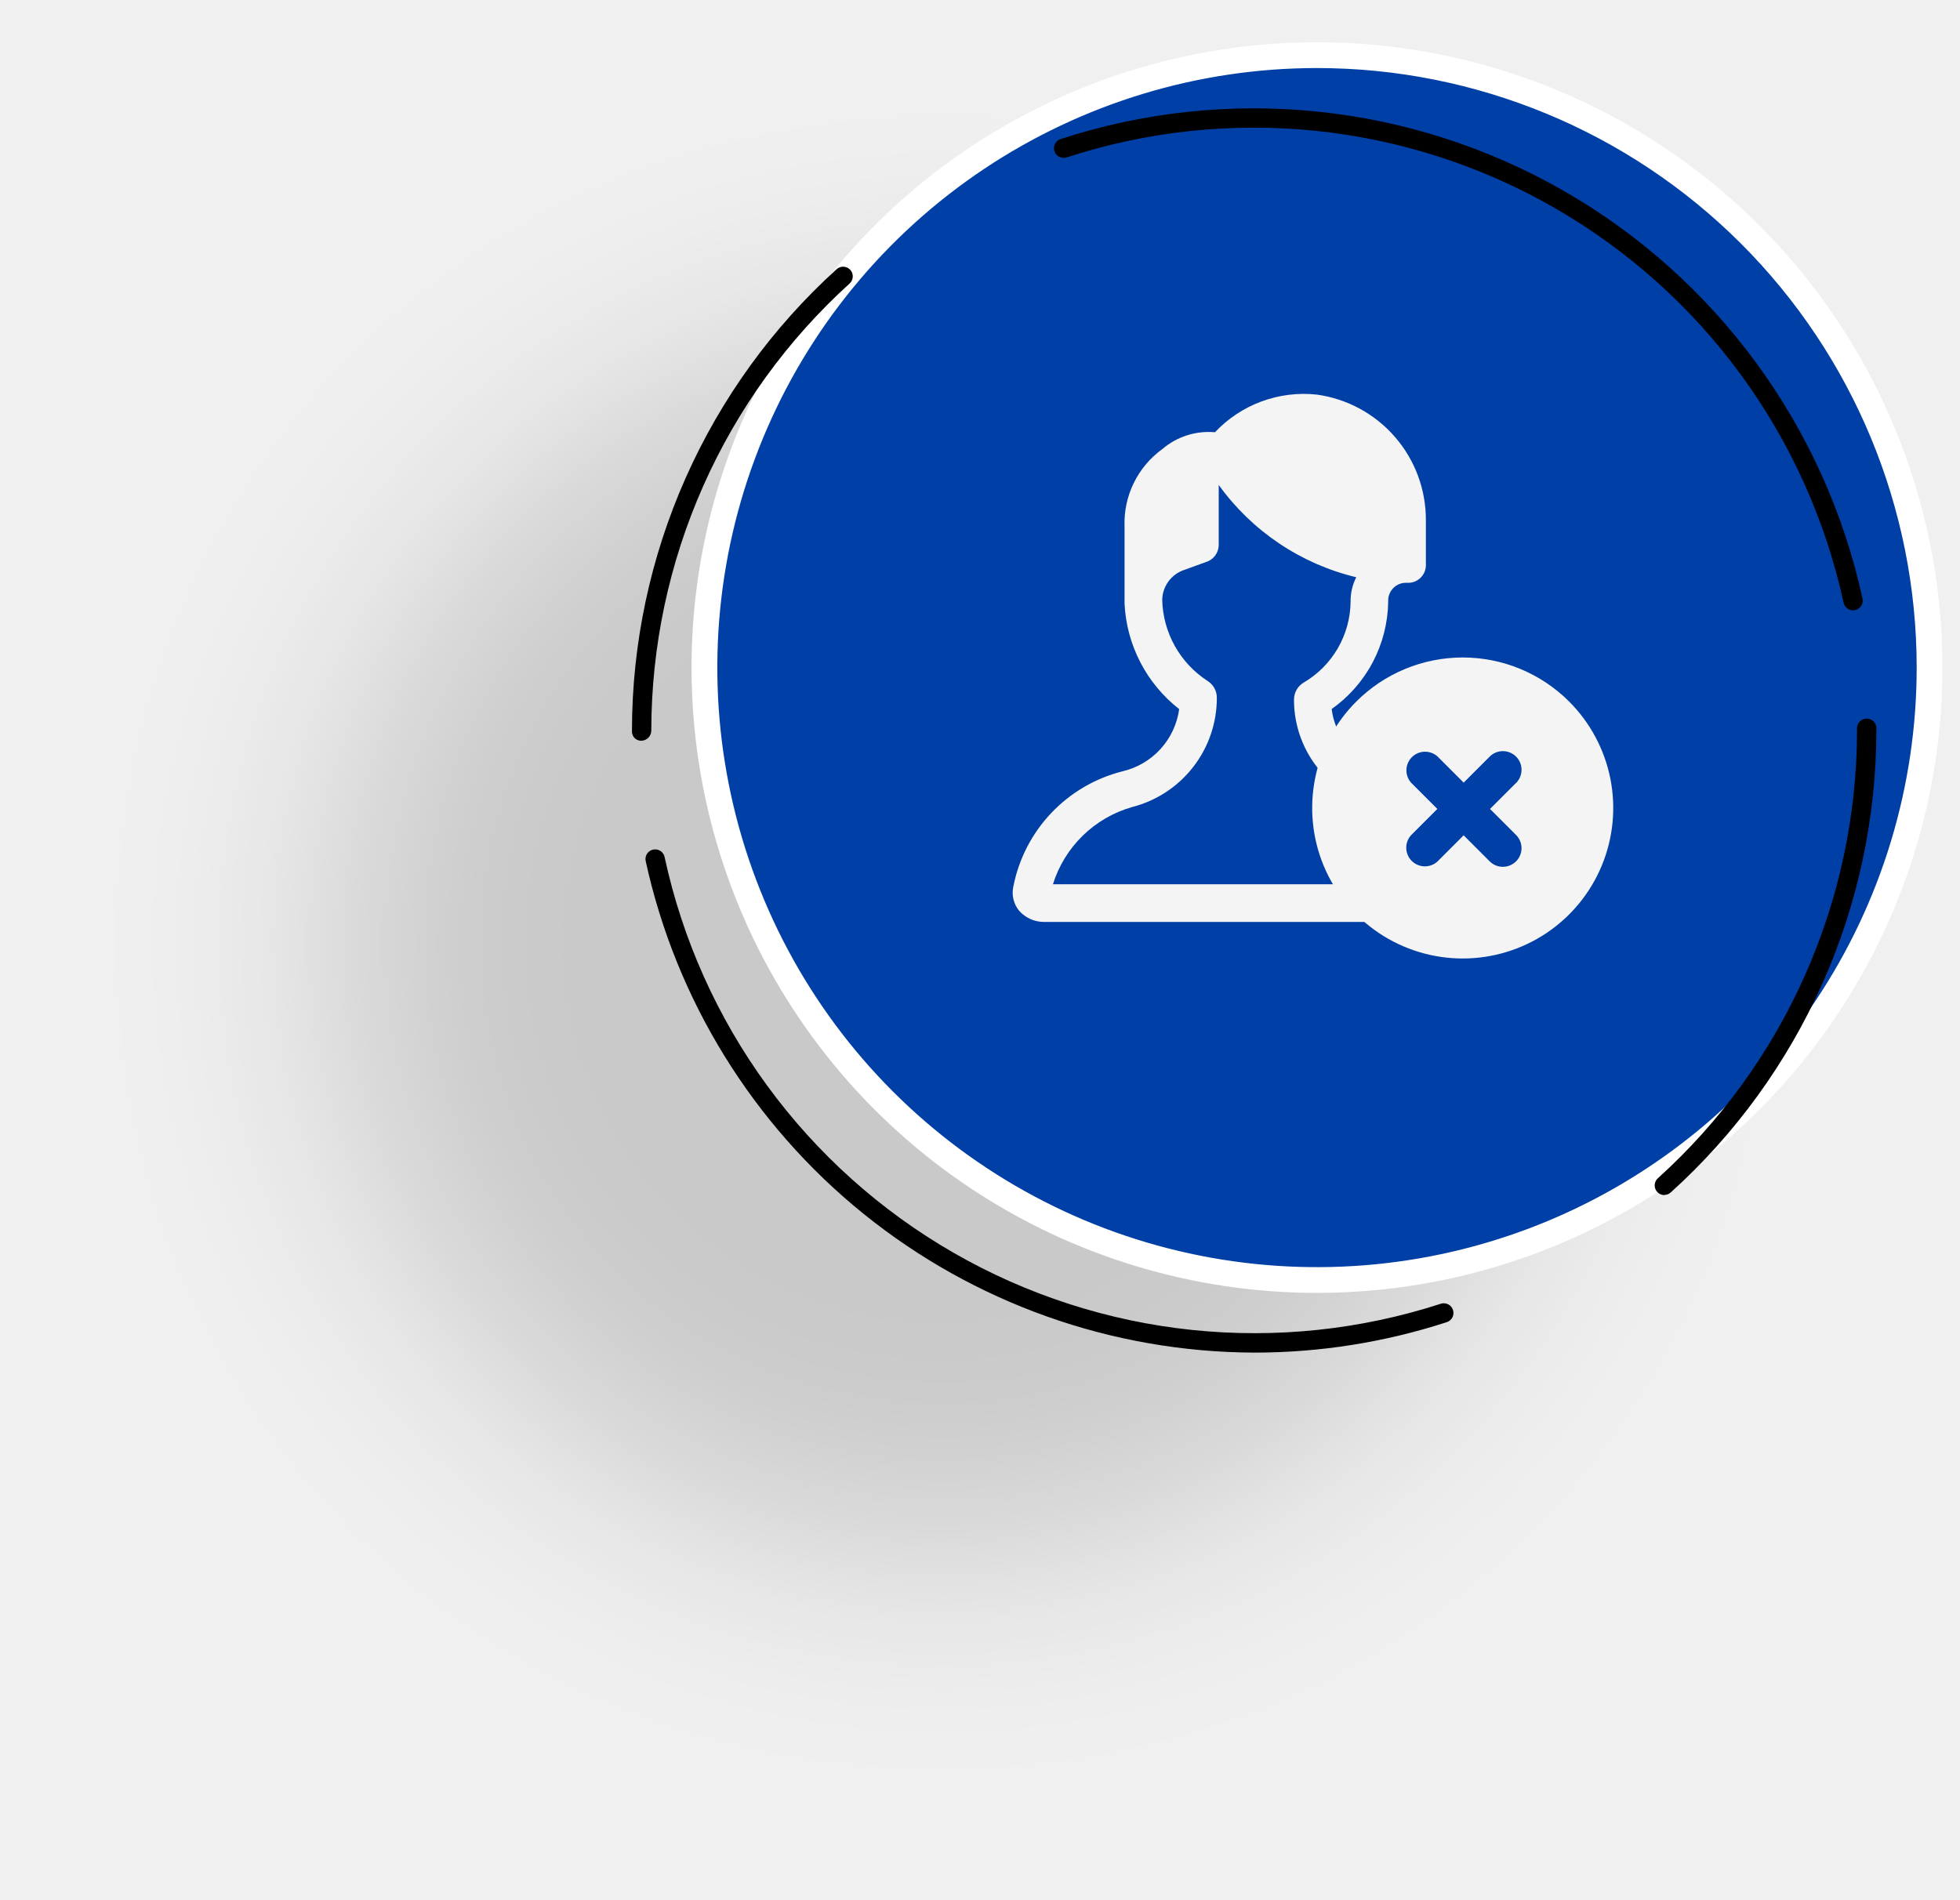
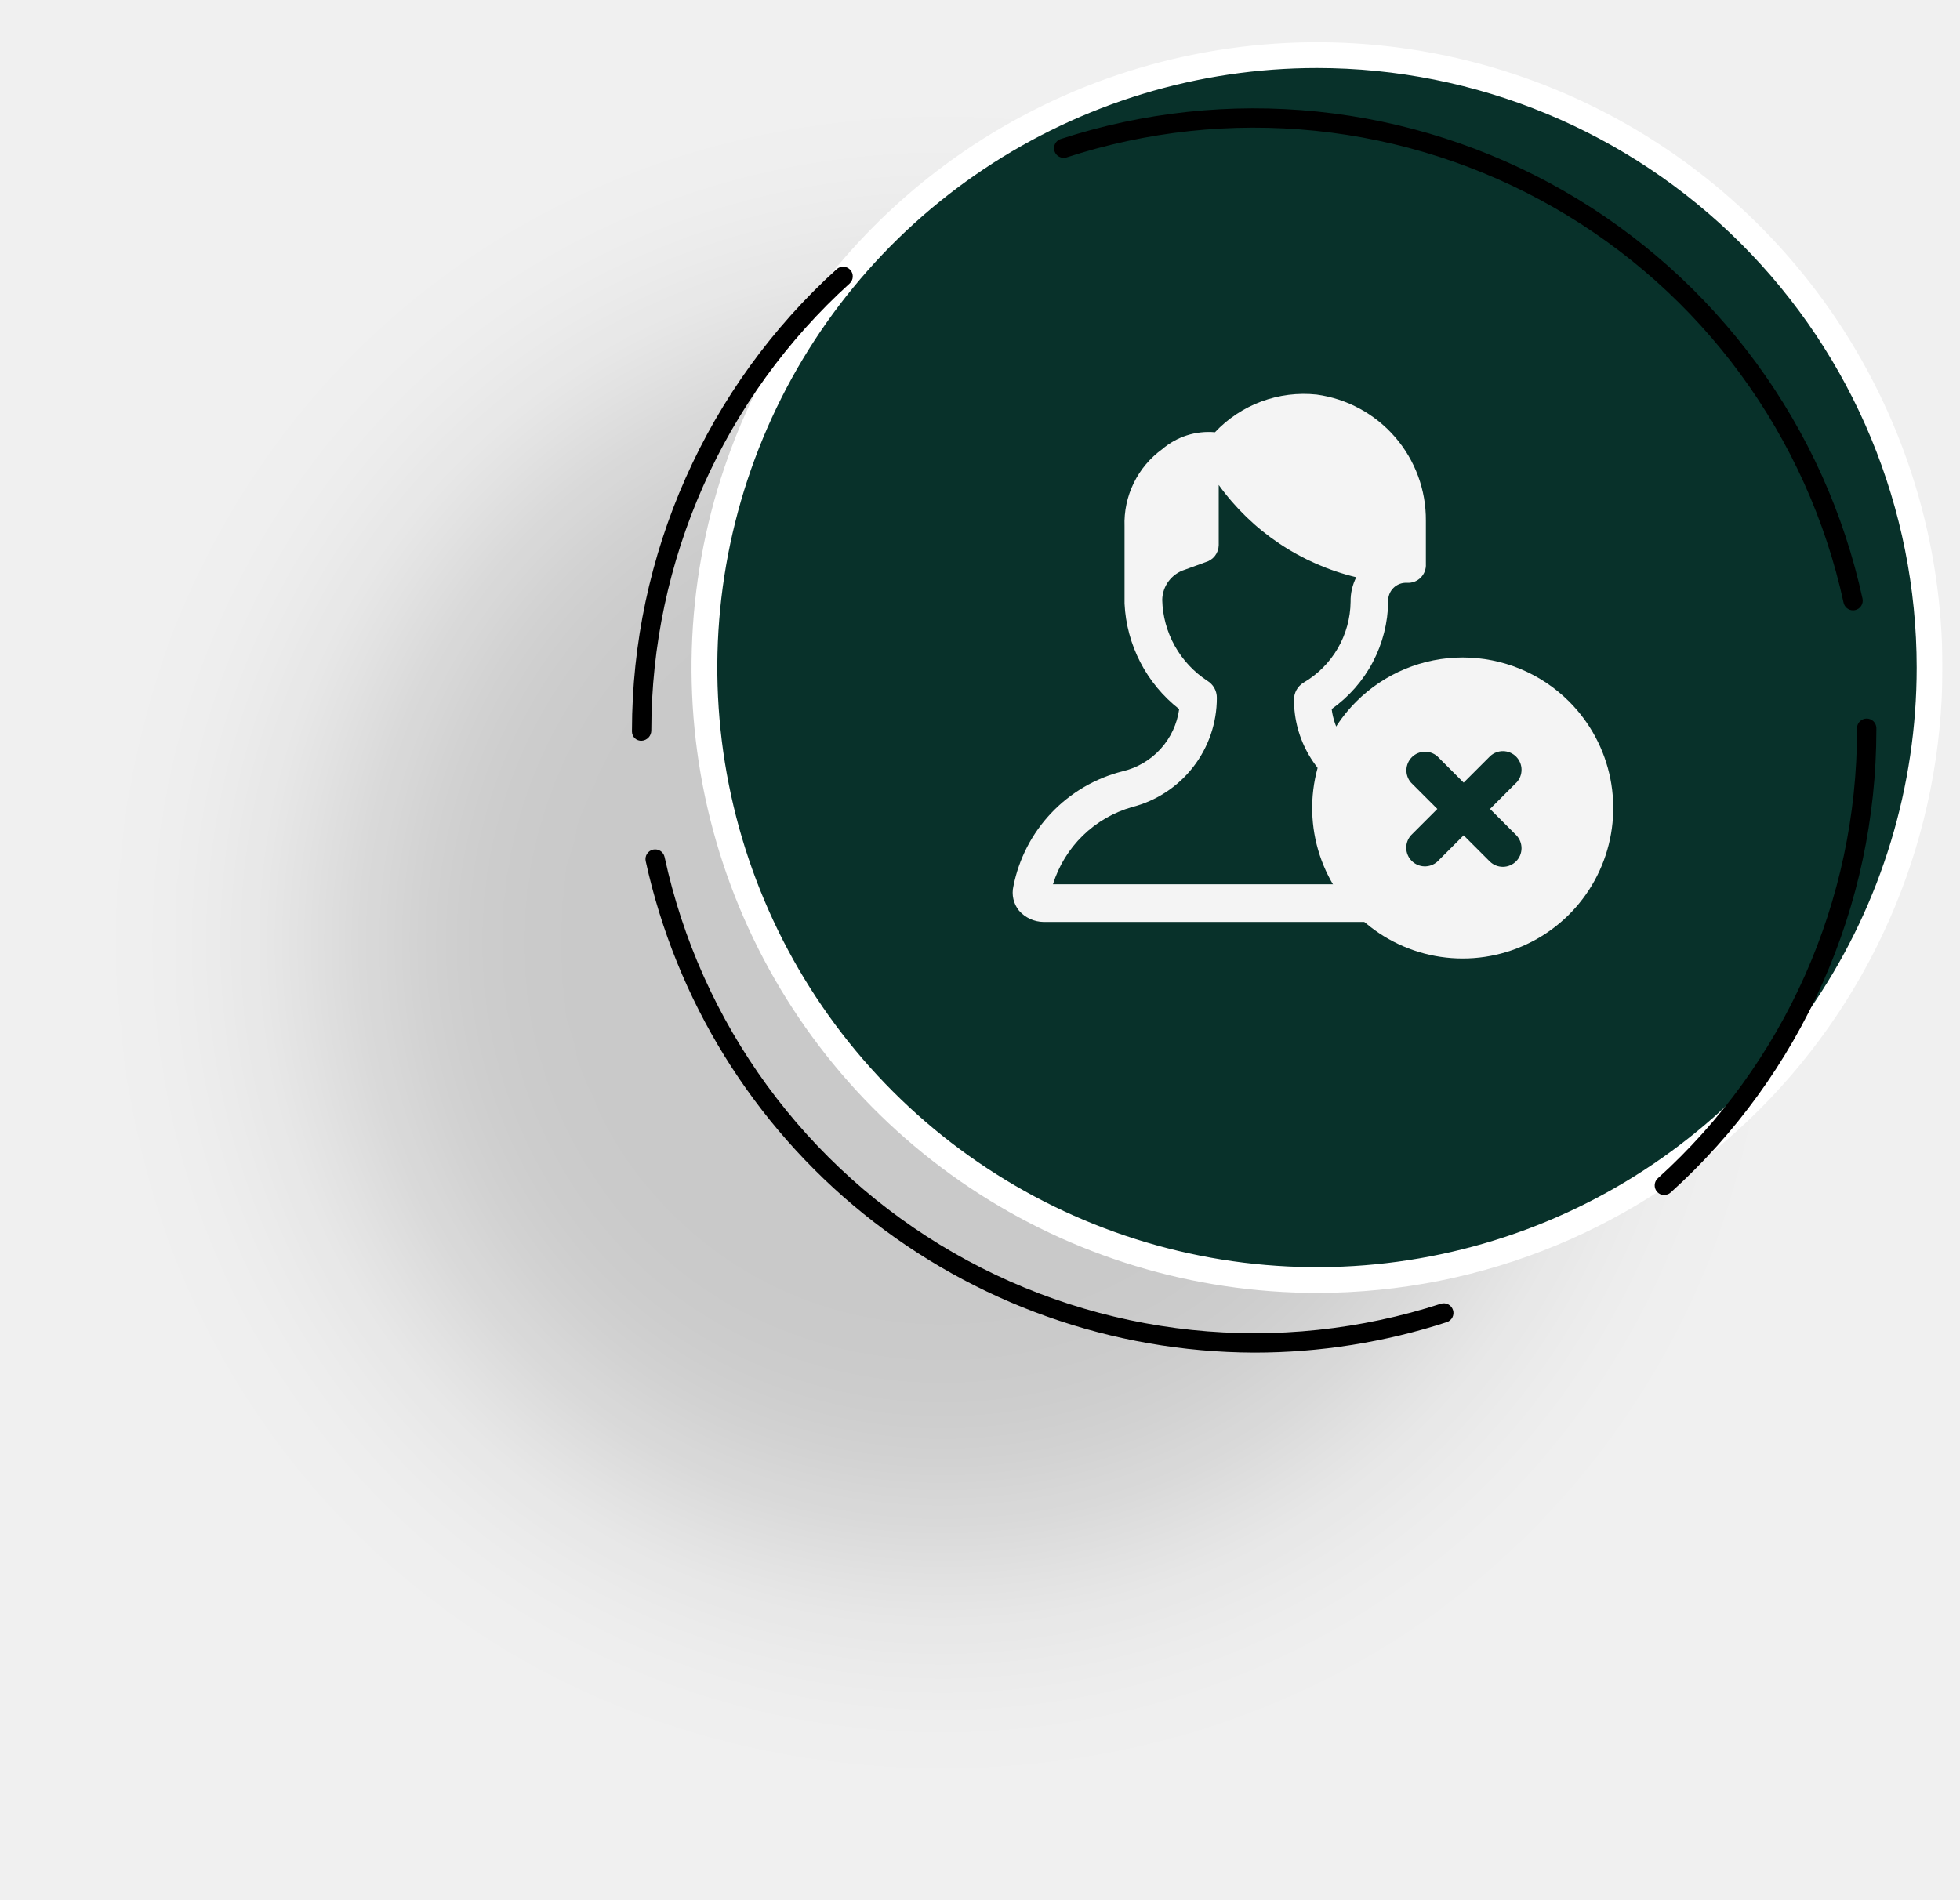
<svg xmlns="http://www.w3.org/2000/svg" width="98" height="95" viewBox="0 0 98 95" fill="none">
  <mask id="mask0_331_2" style="mask-type:luminance" maskUnits="userSpaceOnUse" x="0" y="0" width="98" height="95">
    <path d="M97.124 0H0V94.256H97.124V0Z" fill="white" />
  </mask>
  <g mask="url(#mask0_331_2)">
    <g filter="url(#filter0_d_331_2)">
-       <path d="M66.125 63.759C83.04 63.759 96.753 50.046 96.753 33.131C96.753 16.216 83.04 2.503 66.125 2.503C49.21 2.503 35.497 16.216 35.497 33.131C35.497 50.046 49.21 63.759 66.125 63.759Z" fill="#003FA6" />
+       <path d="M66.125 63.759C83.04 63.759 96.753 50.046 96.753 33.131C96.753 16.216 83.04 2.503 66.125 2.503C49.21 2.503 35.497 16.216 35.497 33.131C35.497 50.046 49.21 63.759 66.125 63.759Z" fill="#08312A" />
    </g>
    <path d="M65.85 64.659C59.665 64.659 53.619 62.825 48.476 59.389C43.333 55.952 39.325 51.068 36.958 45.354C34.591 39.639 33.971 33.351 35.178 27.285C36.385 21.219 39.363 15.646 43.737 11.273C48.11 6.899 53.683 3.921 59.749 2.714C65.816 1.507 72.103 2.127 77.818 4.494C83.532 6.861 88.416 10.869 91.853 16.012C95.289 21.154 97.123 27.201 97.123 33.386C97.123 41.68 93.828 49.635 87.963 55.499C82.099 61.364 74.144 64.659 65.85 64.659ZM65.85 3.403C59.92 3.403 54.123 5.162 49.192 8.456C44.261 11.751 40.418 16.434 38.149 21.913C35.879 27.392 35.285 33.42 36.442 39.237C37.599 45.053 40.455 50.396 44.648 54.589C48.842 58.782 54.184 61.638 60.001 62.795C65.817 63.952 71.846 63.358 77.325 61.089C82.803 58.819 87.486 54.976 90.781 50.045C94.076 45.114 95.834 39.317 95.834 33.387C95.834 25.435 92.675 17.808 87.052 12.185C81.429 6.562 73.802 3.403 65.85 3.403Z" fill="white" />
    <path d="M62.71 67.645C55.598 67.621 48.707 65.171 43.175 60.702C37.644 56.232 33.802 50.009 32.284 43.061C32.271 42.999 32.27 42.935 32.282 42.872C32.294 42.81 32.317 42.75 32.352 42.697C32.387 42.644 32.431 42.598 32.484 42.562C32.536 42.526 32.595 42.501 32.657 42.488C32.719 42.475 32.783 42.474 32.846 42.486C32.908 42.497 32.968 42.521 33.021 42.556C33.074 42.59 33.12 42.635 33.156 42.688C33.192 42.74 33.217 42.799 33.23 42.861C34.12 46.987 35.866 50.88 38.355 54.289C40.844 57.699 44.02 60.548 47.679 62.653C51.337 64.758 55.397 66.072 59.595 66.511C63.793 66.949 68.037 66.502 72.051 65.198C72.172 65.162 72.302 65.175 72.414 65.233C72.526 65.292 72.61 65.392 72.649 65.512C72.689 65.632 72.679 65.762 72.624 65.876C72.568 65.989 72.47 66.076 72.351 66.118C69.238 67.131 65.984 67.647 62.71 67.645ZM83.217 59.767C83.12 59.767 83.025 59.737 82.944 59.681C82.864 59.626 82.802 59.548 82.767 59.457C82.732 59.366 82.725 59.266 82.748 59.171C82.77 59.076 82.821 58.991 82.893 58.925C86.027 56.095 88.532 52.639 90.247 48.781C91.962 44.922 92.85 40.747 92.851 36.525V36.398C92.857 36.273 92.91 36.156 93 36.07C93.09 35.984 93.21 35.936 93.335 35.936C93.459 35.936 93.579 35.984 93.669 36.07C93.759 36.156 93.812 36.273 93.818 36.398V36.525C93.815 40.882 92.898 45.189 91.127 49.17C89.356 53.15 86.771 56.715 83.537 59.635C83.449 59.715 83.335 59.759 83.216 59.759L83.217 59.767ZM32.081 37.045C32.019 37.048 31.958 37.039 31.9 37.018C31.841 36.997 31.788 36.964 31.743 36.922C31.698 36.88 31.662 36.829 31.637 36.772C31.612 36.716 31.599 36.655 31.598 36.593V36.529C31.602 32.183 32.515 27.887 34.277 23.915C36.039 19.942 38.612 16.382 41.831 13.463C41.926 13.377 42.051 13.332 42.179 13.338C42.307 13.345 42.428 13.402 42.514 13.496C42.6 13.591 42.645 13.717 42.638 13.845C42.632 13.973 42.575 14.093 42.48 14.179C39.361 17.008 36.868 20.457 35.161 24.306C33.453 28.155 32.569 32.318 32.565 36.529C32.566 36.661 32.517 36.788 32.427 36.884C32.336 36.98 32.213 37.038 32.081 37.045ZM92.651 30.523C92.541 30.523 92.434 30.485 92.348 30.416C92.262 30.346 92.203 30.25 92.179 30.142C91.281 26.017 89.527 22.127 87.032 18.722C84.536 15.317 81.354 12.474 77.691 10.376C74.028 8.278 69.965 6.971 65.766 6.541C61.566 6.111 57.324 6.567 53.311 7.879C53.191 7.911 53.064 7.896 52.955 7.837C52.845 7.779 52.763 7.68 52.725 7.562C52.686 7.444 52.694 7.316 52.748 7.204C52.801 7.092 52.895 7.004 53.011 6.96C57.152 5.606 61.531 5.136 65.866 5.58C70.2 6.024 74.393 7.372 78.173 9.537C81.954 11.703 85.238 14.638 87.814 18.152C90.389 21.666 92.199 25.681 93.126 29.938C93.153 30.063 93.129 30.194 93.059 30.302C92.99 30.409 92.88 30.485 92.755 30.512C92.721 30.52 92.686 30.523 92.651 30.523Z" fill="black" />
    <path d="M67.813 35.086C66.76 36.139 66.043 37.48 65.753 38.94C65.463 40.4 65.612 41.913 66.181 43.289C66.751 44.664 67.716 45.84 68.954 46.667C70.192 47.494 71.647 47.935 73.135 47.935C74.624 47.935 76.079 47.494 77.317 46.667C78.555 45.84 79.52 44.664 80.089 43.289C80.659 41.913 80.808 40.4 80.518 38.94C80.227 37.48 79.51 36.139 78.458 35.086C77.759 34.387 76.929 33.833 76.016 33.454C75.103 33.076 74.124 32.881 73.135 32.881C72.147 32.881 71.168 33.076 70.255 33.454C69.342 33.833 68.512 34.387 67.813 35.086ZM75.82 39.137L74.501 40.456L75.82 41.775C75.987 41.952 76.079 42.186 76.076 42.429C76.073 42.673 75.975 42.905 75.803 43.077C75.631 43.249 75.398 43.347 75.155 43.35C74.912 43.353 74.677 43.261 74.501 43.094L73.182 41.775L71.863 43.094C71.685 43.251 71.453 43.334 71.216 43.327C70.978 43.319 70.753 43.221 70.585 43.053C70.417 42.885 70.32 42.659 70.313 42.421C70.306 42.184 70.39 41.953 70.548 41.775L71.867 40.456L70.548 39.137C70.394 38.959 70.313 38.729 70.321 38.493C70.33 38.257 70.427 38.034 70.594 37.867C70.761 37.7 70.984 37.603 71.22 37.594C71.456 37.586 71.686 37.667 71.864 37.821L73.183 39.14L74.502 37.821C74.678 37.654 74.913 37.562 75.156 37.565C75.399 37.568 75.632 37.666 75.804 37.838C75.976 38.01 76.074 38.242 76.077 38.486C76.08 38.729 75.988 38.964 75.821 39.14L75.82 39.137Z" fill="#F4F4F4" />
    <path d="M68.944 44.224H52.647C52.934 43.303 53.446 42.467 54.136 41.793C54.827 41.118 55.675 40.627 56.603 40.362C57.816 40.052 58.892 39.347 59.66 38.357C60.428 37.368 60.844 36.151 60.842 34.898C60.843 34.728 60.8 34.561 60.718 34.412C60.635 34.264 60.516 34.139 60.371 34.05C59.693 33.609 59.134 33.01 58.74 32.304C58.346 31.598 58.13 30.807 58.111 29.999C58.117 29.661 58.23 29.334 58.433 29.063C58.636 28.793 58.918 28.593 59.241 28.492L60.277 28.115C60.463 28.063 60.628 27.953 60.747 27.8C60.865 27.647 60.932 27.46 60.936 27.267V24.253C62.601 26.566 65.041 28.204 67.813 28.869C67.62 29.248 67.523 29.669 67.53 30.094C67.52 30.916 67.298 31.72 66.885 32.43C66.471 33.14 65.881 33.731 65.171 34.144C65.026 34.233 64.907 34.358 64.824 34.506C64.742 34.655 64.699 34.822 64.7 34.992C64.698 35.972 64.959 36.934 65.456 37.779C65.953 38.623 66.668 39.318 67.526 39.792C67.614 39.138 67.804 38.502 68.091 37.908C67.678 37.633 67.329 37.271 67.069 36.849C66.809 36.426 66.644 35.952 66.584 35.459C67.445 34.85 68.15 34.046 68.641 33.113C69.132 32.179 69.395 31.143 69.41 30.089C69.402 29.963 69.421 29.837 69.466 29.72C69.511 29.602 69.58 29.495 69.669 29.406C69.758 29.317 69.865 29.248 69.983 29.203C70.1 29.159 70.226 29.139 70.352 29.147C70.478 29.155 70.603 29.135 70.721 29.091C70.839 29.046 70.946 28.977 71.035 28.888C71.124 28.799 71.193 28.692 71.238 28.574C71.282 28.457 71.302 28.331 71.294 28.205V26.043C71.306 24.508 70.759 23.02 69.754 21.859C68.749 20.697 67.356 19.942 65.835 19.733C64.899 19.633 63.953 19.752 63.071 20.078C62.188 20.405 61.393 20.932 60.748 21.617C60.274 21.575 59.797 21.628 59.344 21.773C58.891 21.919 58.472 22.153 58.111 22.463C57.504 22.903 57.015 23.485 56.686 24.159C56.358 24.832 56.2 25.576 56.227 26.325V30.187C56.276 31.211 56.546 32.213 57.017 33.123C57.489 34.034 58.151 34.832 58.959 35.463C58.857 36.206 58.532 36.901 58.028 37.456C57.523 38.011 56.863 38.4 56.133 38.572C54.772 38.914 53.536 39.636 52.569 40.653C51.602 41.67 50.944 42.941 50.671 44.318C50.621 44.53 50.621 44.75 50.669 44.962C50.718 45.175 50.814 45.373 50.951 45.542C51.104 45.717 51.292 45.857 51.503 45.955C51.714 46.052 51.944 46.104 52.176 46.107H73.183C72.384 46.104 71.595 45.936 70.865 45.611C70.136 45.287 69.481 44.815 68.944 44.224Z" fill="#F4F4F4" />
  </g>
  <defs>
    <filter id="filter0_d_331_2" x="5.497" y="2.503" width="91.256" height="86.256" filterUnits="userSpaceOnUse" color-interpolation-filters="sRGB">
      <feFlood flood-opacity="0" result="BackgroundImageFix" />
      <feColorMatrix in="SourceAlpha" type="matrix" values="0 0 0 0 0 0 0 0 0 0 0 0 0 0 0 0 0 0 127 0" result="hardAlpha" />
      <feOffset dx="-19" dy="14" />
      <feGaussianBlur stdDeviation="5.5" />
      <feColorMatrix type="matrix" values="0 0 0 0 0 0 0 0 0 0 0 0 0 0 0 0 0 0 0.161 0" />
      <feBlend mode="normal" in2="BackgroundImageFix" result="effect1_dropShadow_331_2" />
      <feBlend mode="normal" in="SourceGraphic" in2="effect1_dropShadow_331_2" result="shape" />
    </filter>
  </defs>
</svg>
